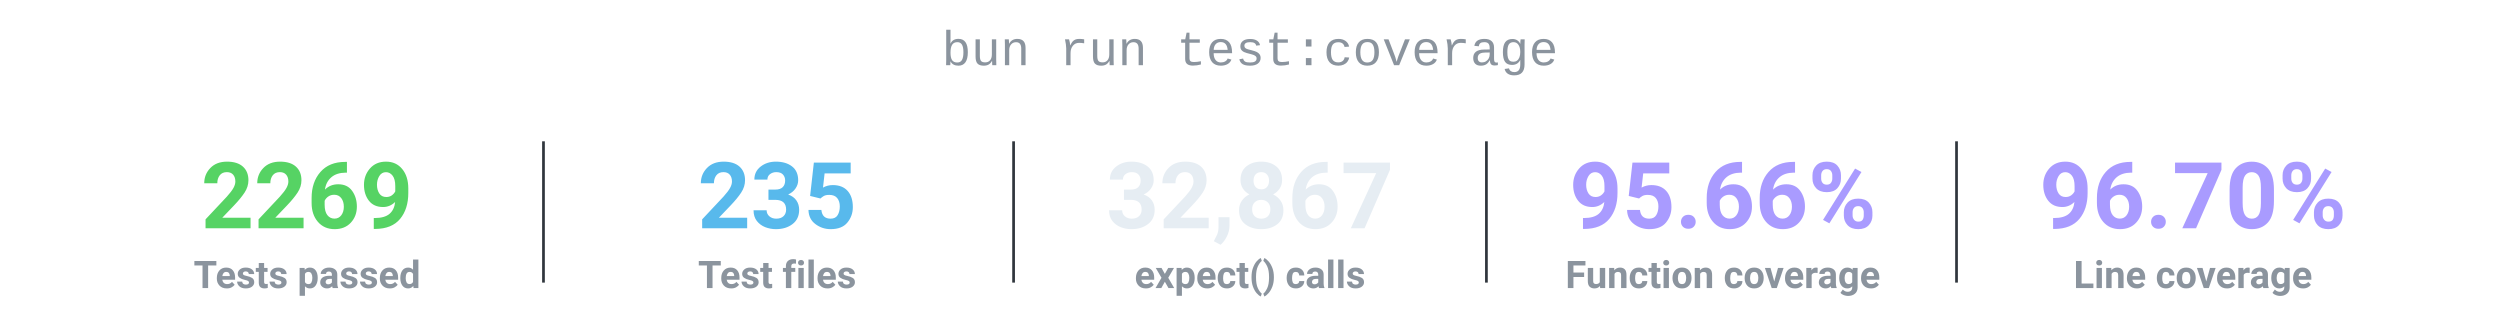
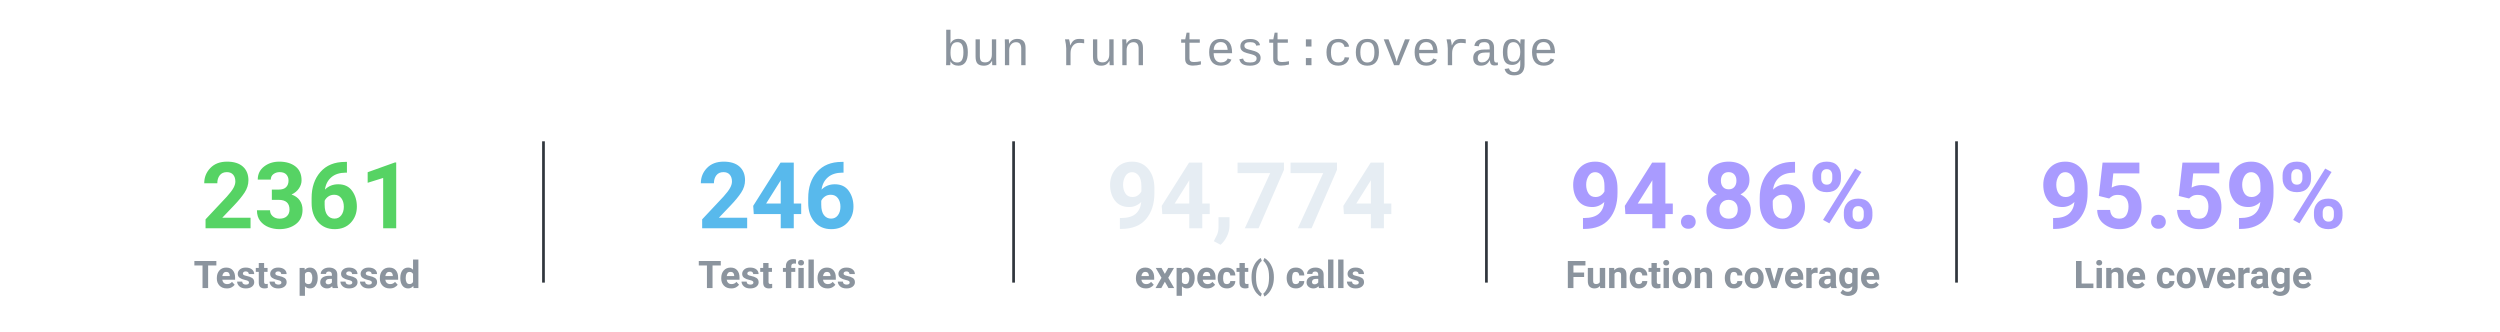
- <svg xmlns="http://www.w3.org/2000/svg" viewBox="0 0 920 122" width="920" height="122" role="img" aria-label="bun run test:coverage — 2269 tests passed, 235 test files, 32,867 expect() calls, 95.66% function coverage, 96.70% line coverage">
+ <svg xmlns="http://www.w3.org/2000/svg" viewBox="0 0 920 122" width="920" height="122" role="img" aria-label="bun run test:coverage — 2361 tests passed, 246 test files, 94,774 expect() calls, 94.86% function coverage, 95.59% line coverage">
  <style>
    .cmd { font-family: ui-monospace, SFMono-Regular, 'SF Mono', Menlo, Consolas, 'Liberation Mono', monospace; font-weight: 500; font-size: 18px; }
    .val { font-family: system-ui, -apple-system, BlinkMacSystemFont, 'Segoe UI', Roboto, sans-serif; font-weight: 700; font-size: 34px; }
    .lbl { font-family: system-ui, -apple-system, BlinkMacSystemFont, 'Segoe UI', Roboto, sans-serif; font-weight: 600; font-size: 14px; }
  </style>
  <text x="460" y="24" text-anchor="middle" class="cmd" fill="#8b949e">bun run test:coverage</text>
  <line x1="200" y1="52" x2="200" y2="104" stroke="#30363d" stroke-width="1" />
  <line x1="373" y1="52" x2="373" y2="104" stroke="#30363d" stroke-width="1" />
  <line x1="547" y1="52" x2="547" y2="104" stroke="#30363d" stroke-width="1" />
  <line x1="720" y1="52" x2="720" y2="104" stroke="#30363d" stroke-width="1" />
-   <text x="113" y="84" text-anchor="middle" class="val" fill="#56d364">2269</text>
+   <text x="113" y="84" text-anchor="middle" class="val" fill="#56d364">2361</text>
  <text x="113" y="106" text-anchor="middle" class="lbl" fill="#8b949e">Tests passed</text>
-   <text x="286" y="84" text-anchor="middle" class="val" fill="#58b9ec">235</text>
+   <text x="286" y="84" text-anchor="middle" class="val" fill="#58b9ec">246</text>
  <text x="286" y="106" text-anchor="middle" class="lbl" fill="#8b949e">Test files</text>
-   <text x="460" y="84" text-anchor="middle" class="val" fill="#e6edf3">32,867</text>
+   <text x="460" y="84" text-anchor="middle" class="val" fill="#e6edf3">94,774</text>
  <text x="460" y="106" text-anchor="middle" class="lbl" fill="#8b949e">expect() calls</text>
-   <text x="634" y="84" text-anchor="middle" class="val" fill="#a99bff">95.66%</text>
+   <text x="634" y="84" text-anchor="middle" class="val" fill="#a99bff">94.86%</text>
  <text x="634" y="106" text-anchor="middle" class="lbl" fill="#8b949e">Function coverage</text>
-   <text x="807" y="84" text-anchor="middle" class="val" fill="#a99bff">96.70%</text>
+   <text x="807" y="84" text-anchor="middle" class="val" fill="#a99bff">95.59%</text>
  <text x="807" y="106" text-anchor="middle" class="lbl" fill="#8b949e">Line coverage</text>
</svg>
